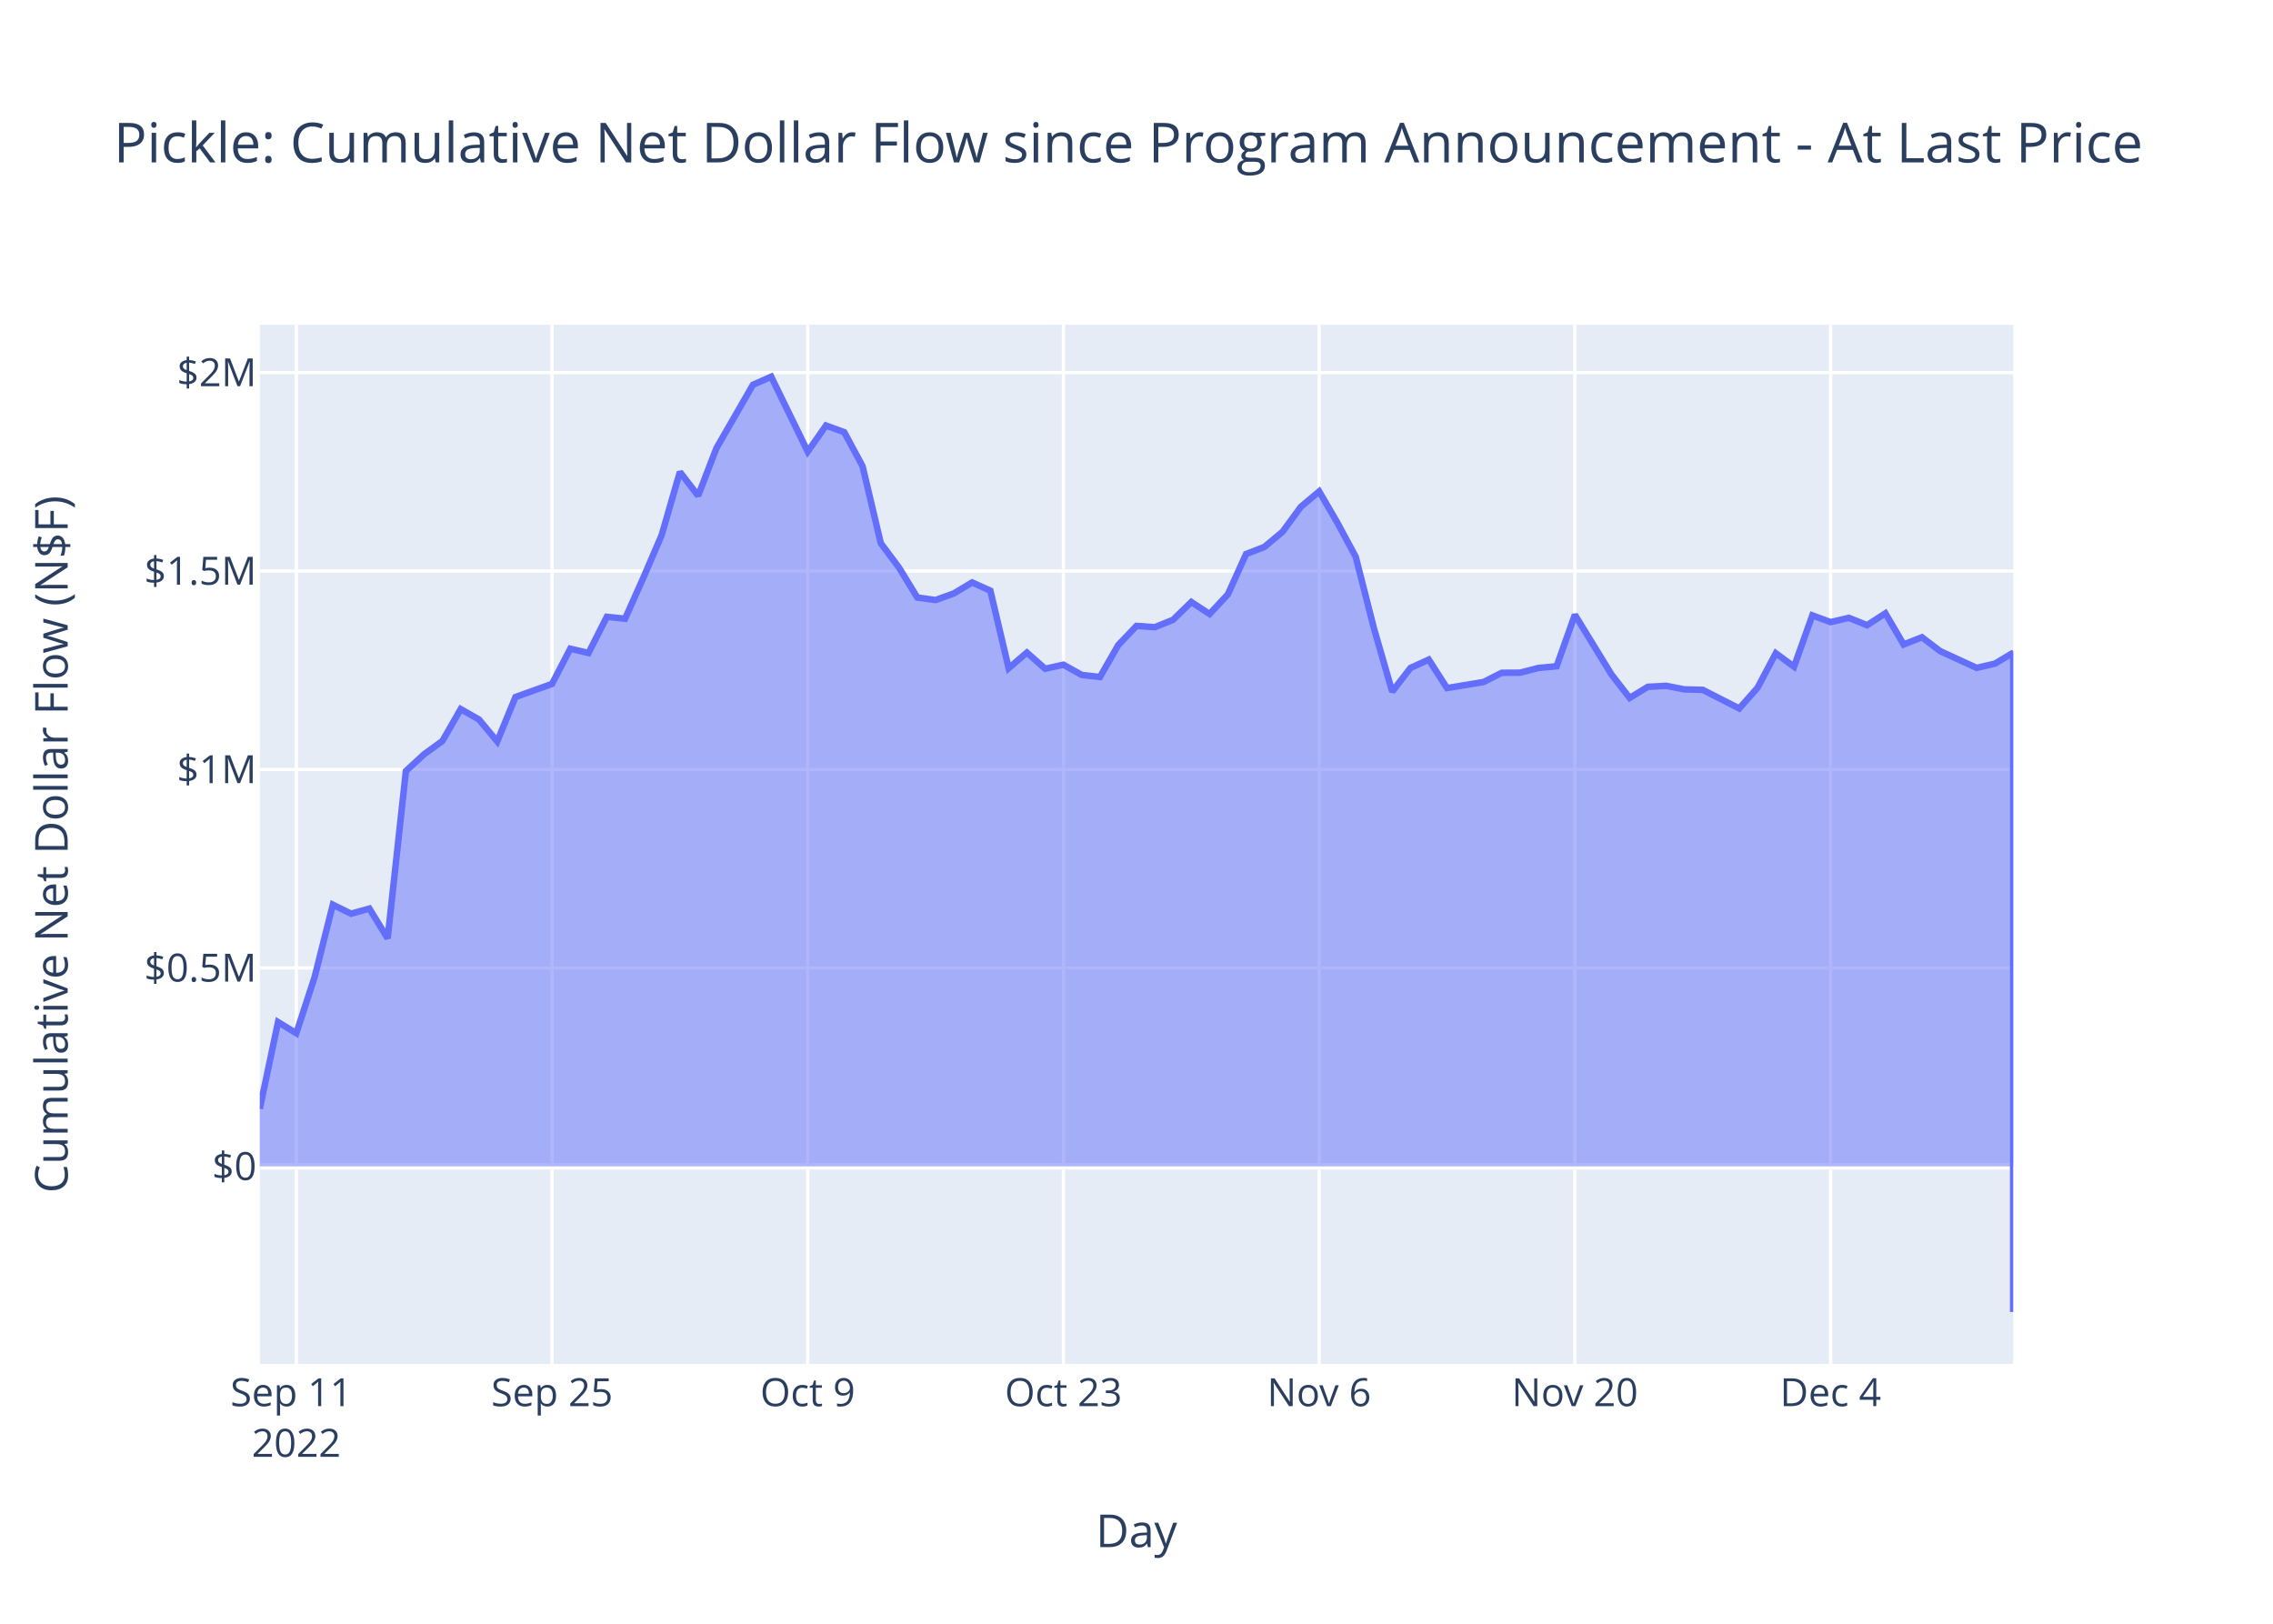
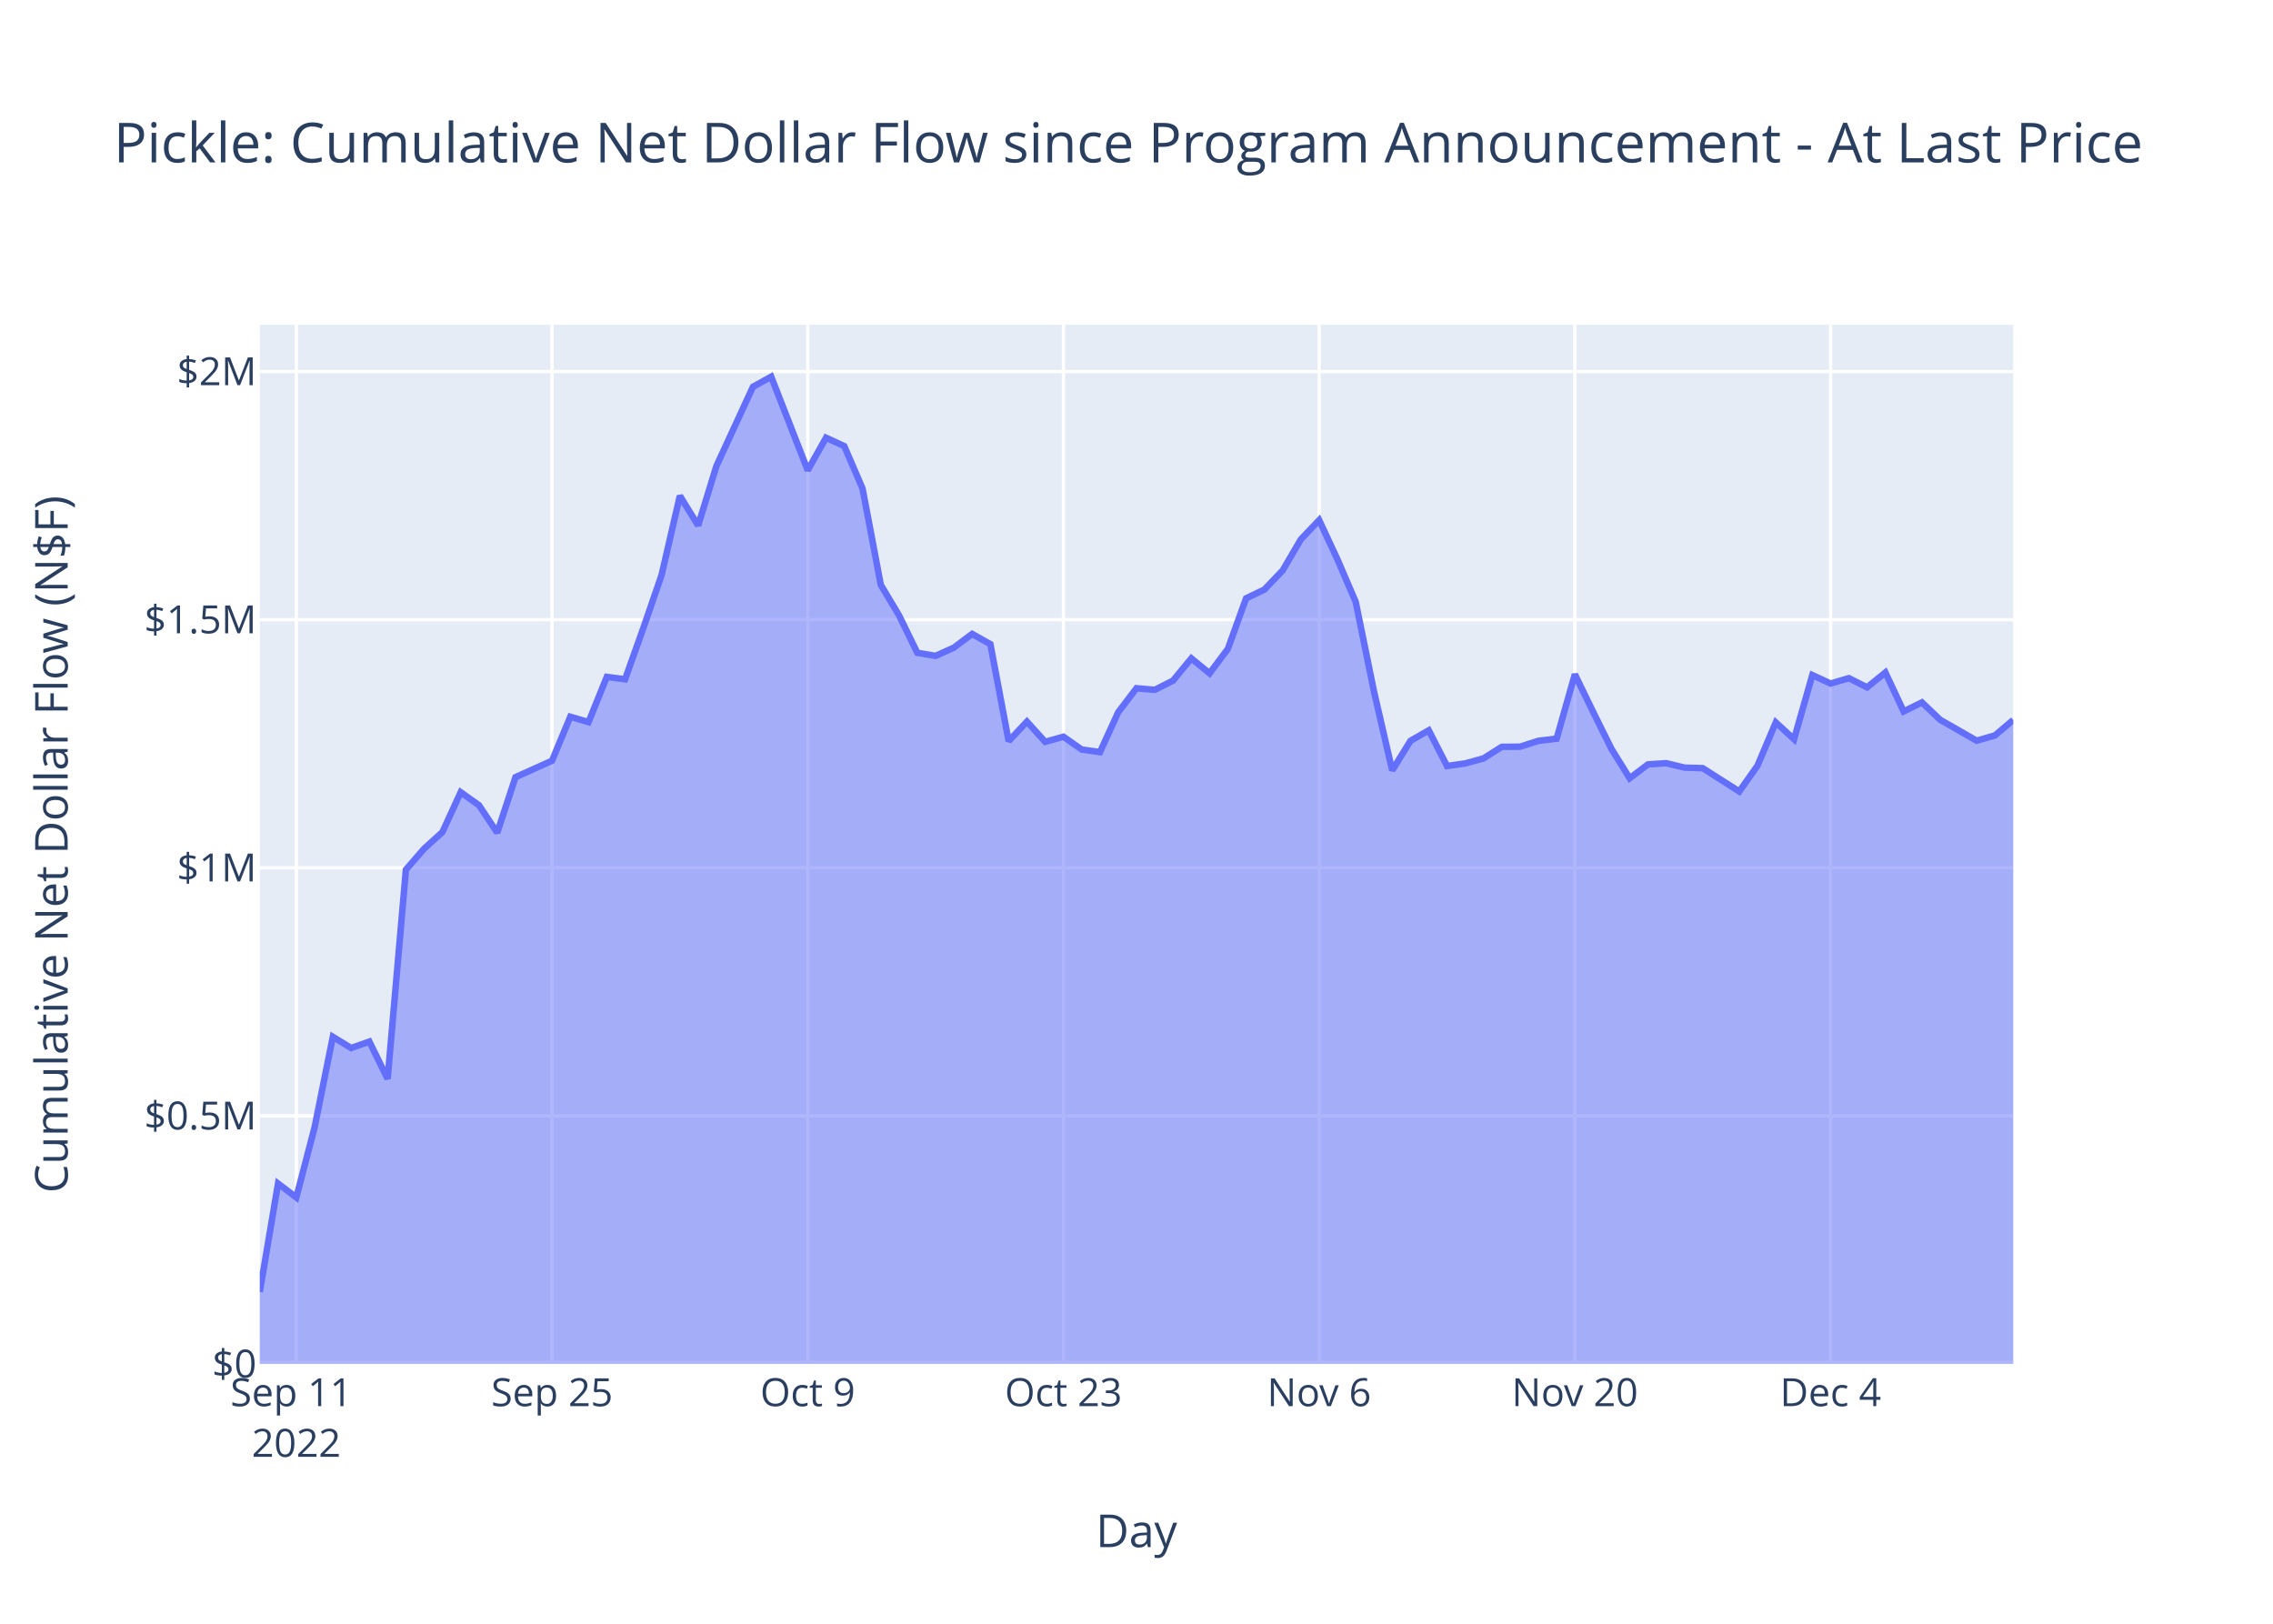
<svg xmlns="http://www.w3.org/2000/svg" class="main-svg" width="700" height="500" style="" viewBox="0 0 700 500">
  <rect x="0" y="0" width="700" height="500" style="fill: rgb(255, 255, 255); fill-opacity: 1;" />
-   <defs id="defs-88da51">
+   <defs id="defs-878461">
    <g class="clips">
-       <clipPath id="clip88da51xyplot" class="plotclip">
+       <clipPath id="clip878461xyplot" class="plotclip">
        <rect width="540" height="320" />
      </clipPath>
-       <clipPath class="axesclip" id="clip88da51x">
+       <clipPath class="axesclip" id="clip878461x">
        <rect x="80" y="0" width="540" height="500" />
      </clipPath>
-       <clipPath class="axesclip" id="clip88da51y">
+       <clipPath class="axesclip" id="clip878461y">
        <rect x="0" y="100" width="700" height="320" />
      </clipPath>
-       <clipPath class="axesclip" id="clip88da51xy">
+       <clipPath class="axesclip" id="clip878461xy">
        <rect x="80" y="100" width="540" height="320" />
      </clipPath>
    </g>
    <g class="gradients" />
    <g class="patterns" />
  </defs>
  <g class="bglayer">
    <rect class="bg" x="80" y="100" width="540" height="320" style="fill: rgb(229, 236, 246); fill-opacity: 1; stroke-width: 0;" />
  </g>
  <g class="layer-below">
    <g class="imagelayer" />
    <g class="shapelayer" />
  </g>
  <g class="cartesianlayer">
    <g class="subplot xy">
      <g class="layer-subplot">
        <g class="shapelayer" />
        <g class="imagelayer" />
      </g>
      <g class="minor-gridlayer">
        <g class="x" />
        <g class="y" />
      </g>
      <g class="gridlayer">
        <g class="x">
          <path class="xgrid crisp" transform="translate(91.25,0)" d="M0,100v320" style="stroke: rgb(255, 255, 255); stroke-opacity: 1; stroke-width: 1px;" />
          <path class="xgrid crisp" transform="translate(170,0)" d="M0,100v320" style="stroke: rgb(255, 255, 255); stroke-opacity: 1; stroke-width: 1px;" />
          <path class="xgrid crisp" transform="translate(248.75,0)" d="M0,100v320" style="stroke: rgb(255, 255, 255); stroke-opacity: 1; stroke-width: 1px;" />
          <path class="xgrid crisp" transform="translate(327.5,0)" d="M0,100v320" style="stroke: rgb(255, 255, 255); stroke-opacity: 1; stroke-width: 1px;" />
          <path class="xgrid crisp" transform="translate(406.25,0)" d="M0,100v320" style="stroke: rgb(255, 255, 255); stroke-opacity: 1; stroke-width: 1px;" />
          <path class="xgrid crisp" transform="translate(485,0)" d="M0,100v320" style="stroke: rgb(255, 255, 255); stroke-opacity: 1; stroke-width: 1px;" />
          <path class="xgrid crisp" transform="translate(563.75,0)" d="M0,100v320" style="stroke: rgb(255, 255, 255); stroke-opacity: 1; stroke-width: 1px;" />
        </g>
        <g class="y">
-           <path class="ygrid crisp" transform="translate(0,298.06)" d="M80,0h540" style="stroke: rgb(255, 255, 255); stroke-opacity: 1; stroke-width: 1px;" />
-           <path class="ygrid crisp" transform="translate(0,236.95)" d="M80,0h540" style="stroke: rgb(255, 255, 255); stroke-opacity: 1; stroke-width: 1px;" />
-           <path class="ygrid crisp" transform="translate(0,175.84)" d="M80,0h540" style="stroke: rgb(255, 255, 255); stroke-opacity: 1; stroke-width: 1px;" />
-           <path class="ygrid crisp" transform="translate(0,114.73)" d="M80,0h540" style="stroke: rgb(255, 255, 255); stroke-opacity: 1; stroke-width: 1px;" />
+           <path class="ygrid crisp" transform="translate(0,343.6)" d="M80,0h540" style="stroke: rgb(255, 255, 255); stroke-opacity: 1; stroke-width: 1px;" />
+           <path class="ygrid crisp" transform="translate(0,267.21)" d="M80,0h540" style="stroke: rgb(255, 255, 255); stroke-opacity: 1; stroke-width: 1px;" />
+           <path class="ygrid crisp" transform="translate(0,190.81)" d="M80,0h540" style="stroke: rgb(255, 255, 255); stroke-opacity: 1; stroke-width: 1px;" />
+           <path class="ygrid crisp" transform="translate(0,114.41)" d="M80,0h540" style="stroke: rgb(255, 255, 255); stroke-opacity: 1; stroke-width: 1px;" />
        </g>
      </g>
      <g class="zerolinelayer">
-         <path class="yzl zl crisp" transform="translate(0,359.17)" d="M80,0h540" style="stroke: rgb(255, 255, 255); stroke-opacity: 1; stroke-width: 2px;" />
+         <path class="yzl zl crisp" transform="translate(0,420)" d="M80,0h540" style="stroke: rgb(255, 255, 255); stroke-opacity: 1; stroke-width: 2px;" />
      </g>
      <path class="xlines-below" />
      <path class="ylines-below" />
      <g class="overlines-below" />
      <g class="xaxislayer-below" />
      <g class="yaxislayer-below" />
      <g class="overaxes-below" />
-       <g class="plot" transform="translate(80,100)" clip-path="url(#clip88da51xyplot)">
+       <g class="plot" transform="translate(80,100)" clip-path="url(#clip878461xyplot)">
        <g class="scatterlayer mlayer">
-           <g class="trace scatter trace2b455e" style="stroke-miterlimit: 2;">
+           <g class="trace scatter trace9db52e" style="stroke-miterlimit: 2;">
            <g class="fills">
              <g>
-                 <path class="js-fill" d="M540,259.17L0,259.17L0,241.42L5.63,214.73L11.25,218.16L16.88,200.91L22.5,178.59L28.13,181.35L33.75,179.78L39.38,188.95L45,137.43L50.63,132.24L56.25,128.17L61.88,118.35L67.5,121.55L73.13,128.31L78.75,114.64L90,110.6L95.63,99.76L101.25,101.07L106.88,89.94L112.5,90.52L118.13,77.9L123.75,64.82L129.38,45.34L135,52.64L140.63,38.01L151.88,18.49L157.5,16L168.75,39.06L174.38,31.03L180,33.09L185.63,43.55L191.25,67.27L196.88,74.81L202.5,84L208.13,84.77L213.75,82.73L219.38,79.36L225,81.88L230.63,105.76L236.25,100.95L241.88,105.93L247.5,104.68L253.13,107.83L258.75,108.47L264.38,98.63L270,92.74L275.63,93.13L281.25,90.86L286.88,85.38L292.5,89.06L298.13,83.04L303.75,70.6L309.38,68.42L315,63.73L320.63,56.05L326.25,51.33L331.88,60.99L337.5,71.44L343.13,93.51L348.75,112.97L354.38,105.68L360,103.11L365.63,111.88L376.88,110.01L382.5,107.17L388.13,107.14L393.75,105.69L399.38,105.16L405,89.31L416.25,107.65L421.88,114.91L427.5,111.49L433.13,111.19L438.75,112.28L444.38,112.42L455.63,118.15L461.25,111.8L466.88,101.15L472.5,105.3L478.13,89.49L483.75,91.57L489.38,90.25L495,92.51L500.63,88.86L506.25,98.45L511.88,96.23L517.5,100.5L528.75,105.66L534.38,104.35L540,100.98L540,304" style="fill: rgb(99, 110, 250); fill-opacity: 0.5; stroke-width: 0;" />
+                 <path class="js-fill" d="M540,320L0,320L0,297.81L5.63,264.45L11.25,268.73L16.88,247.16L22.5,219.27L28.13,222.71L33.75,220.74L39.38,232.21L45,167.8L50.63,161.32L56.25,156.23L61.88,143.95L67.5,147.95L73.13,156.41L78.75,139.32L90,134.26L95.63,120.71L101.25,122.35L106.88,108.43L112.5,109.17L118.13,93.39L123.75,77.04L129.38,52.68L135,61.81L140.63,43.51L151.88,19.11L157.5,16L168.75,44.83L174.38,34.79L180,37.37L185.63,50.44L191.25,80.09L196.88,89.52L202.5,101.01L208.13,101.97L213.75,99.43L219.38,95.21L225,98.36L230.63,128.21L236.25,122.21L241.88,128.43L247.5,126.87L253.13,130.8L258.75,131.6L264.38,119.3L270,111.93L275.63,112.42L281.25,109.58L286.88,102.74L292.5,107.34L298.13,99.82L303.75,84.25L309.38,81.54L315,75.67L320.63,66.07L326.25,60.16L331.88,72.25L337.5,85.31L343.13,112.9L348.75,137.22L354.38,128.12L360,124.9L365.63,135.87L371.25,135.08L376.88,133.52L382.5,129.97L388.13,129.93L393.75,128.13L399.38,127.46L405,107.65L410.63,119.23L416.25,130.57L421.88,139.65L427.5,135.38L433.13,135.01L438.75,136.37L444.38,136.54L455.63,143.71L461.25,135.76L466.88,122.45L472.5,127.63L478.13,107.88L483.75,110.48L489.38,108.83L495,111.65L500.63,107.08L506.25,119.08L511.88,116.29L517.5,121.64L528.75,128.08L534.38,126.45L540,121.7" style="fill: rgb(99, 110, 250); fill-opacity: 0.5; stroke-width: 0;" />
              </g>
            </g>
            <g class="errorbars" />
            <g class="lines">
-               <path class="js-line" d="M0,241.42L5.63,214.73L11.25,218.16L16.88,200.91L22.5,178.59L28.13,181.35L33.75,179.78L39.38,188.95L45,137.43L50.63,132.24L56.25,128.17L61.88,118.35L67.5,121.55L73.13,128.31L78.75,114.64L90,110.6L95.63,99.76L101.25,101.07L106.88,89.94L112.5,90.52L118.13,77.9L123.75,64.82L129.38,45.34L135,52.64L140.63,38.01L151.88,18.49L157.5,16L168.75,39.06L174.38,31.03L180,33.09L185.63,43.55L191.25,67.27L196.88,74.81L202.5,84L208.13,84.77L213.75,82.73L219.38,79.36L225,81.88L230.63,105.76L236.25,100.95L241.88,105.93L247.5,104.68L253.13,107.83L258.75,108.47L264.38,98.63L270,92.74L275.63,93.13L281.25,90.86L286.88,85.38L292.5,89.06L298.13,83.04L303.75,70.6L309.38,68.42L315,63.73L320.63,56.05L326.25,51.33L331.88,60.99L337.5,71.44L343.13,93.51L348.75,112.97L354.38,105.68L360,103.11L365.63,111.88L376.88,110.01L382.5,107.17L388.13,107.14L393.75,105.69L399.38,105.16L405,89.31L416.25,107.65L421.88,114.91L427.5,111.49L433.13,111.19L438.75,112.28L444.38,112.42L455.63,118.15L461.25,111.8L466.88,101.15L472.5,105.3L478.13,89.49L483.75,91.57L489.38,90.25L495,92.51L500.63,88.86L506.25,98.45L511.88,96.23L517.5,100.5L528.75,105.66L534.38,104.35L540,100.98L540,304" style="vector-effect: non-scaling-stroke; fill: none; stroke: rgb(99, 110, 250); stroke-opacity: 1; stroke-width: 2px; opacity: 1;" />
+               <path class="js-line" d="M0,297.81L5.63,264.45L11.25,268.73L16.88,247.16L22.5,219.27L28.13,222.71L33.75,220.74L39.38,232.21L45,167.8L50.63,161.32L56.25,156.23L61.88,143.95L67.5,147.95L73.13,156.41L78.75,139.32L90,134.26L95.63,120.71L101.25,122.35L106.88,108.43L112.5,109.17L118.13,93.39L123.75,77.04L129.38,52.68L135,61.81L140.63,43.51L151.88,19.11L157.5,16L168.75,44.83L174.38,34.79L180,37.37L185.63,50.44L191.25,80.09L196.88,89.52L202.5,101.01L208.13,101.97L213.75,99.43L219.38,95.21L225,98.36L230.63,128.21L236.25,122.21L241.88,128.43L247.5,126.87L253.13,130.8L258.75,131.6L264.38,119.3L270,111.93L275.63,112.42L281.25,109.58L286.88,102.74L292.5,107.34L298.13,99.82L303.75,84.25L309.38,81.54L315,75.67L320.63,66.07L326.25,60.16L331.88,72.25L337.5,85.31L343.13,112.9L348.75,137.22L354.38,128.12L360,124.9L365.63,135.87L371.25,135.08L376.88,133.52L382.5,129.97L388.13,129.93L393.75,128.13L399.38,127.46L405,107.65L410.63,119.23L416.25,130.57L421.88,139.65L427.5,135.38L433.13,135.01L438.75,136.37L444.38,136.54L455.63,143.71L461.25,135.76L466.88,122.45L472.5,127.63L478.13,107.88L483.75,110.48L489.38,108.83L495,111.65L500.63,107.08L506.25,119.08L511.88,116.29L517.5,121.64L528.75,128.08L534.38,126.45L540,121.7" style="vector-effect: non-scaling-stroke; fill: none; stroke: rgb(99, 110, 250); stroke-opacity: 1; stroke-width: 2px; opacity: 1;" />
            </g>
            <g class="points" />
            <g class="text" />
          </g>
        </g>
      </g>
      <g class="overplot" />
      <path class="xlines-above crisp" d="M0,0" style="fill: none;" />
      <path class="ylines-above crisp" d="M0,0" style="fill: none;" />
      <g class="overlines-above" />
      <g class="xaxislayer-above">
        <g class="xtick">
          <text text-anchor="middle" x="0" y="433" transform="translate(91.25,0)" style="font-family: 'Open Sans', verdana, arial, sans-serif; font-size: 12px; fill: rgb(42, 63, 95); fill-opacity: 1; white-space: pre; opacity: 1;">
            <tspan class="line" dy="0em" x="0" y="433">Sep 11</tspan>
            <tspan class="line" dy="1.3em" x="0" y="433">2022</tspan>
          </text>
        </g>
        <g class="xtick">
          <text text-anchor="middle" x="0" y="433" style="font-family: 'Open Sans', verdana, arial, sans-serif; font-size: 12px; fill: rgb(42, 63, 95); fill-opacity: 1; white-space: pre; opacity: 1;" transform="translate(170,0)">Sep 25</text>
        </g>
        <g class="xtick">
          <text text-anchor="middle" x="0" y="433" style="font-family: 'Open Sans', verdana, arial, sans-serif; font-size: 12px; fill: rgb(42, 63, 95); fill-opacity: 1; white-space: pre; opacity: 1;" transform="translate(248.75,0)">Oct 9</text>
        </g>
        <g class="xtick">
          <text text-anchor="middle" x="0" y="433" style="font-family: 'Open Sans', verdana, arial, sans-serif; font-size: 12px; fill: rgb(42, 63, 95); fill-opacity: 1; white-space: pre; opacity: 1;" transform="translate(327.5,0)">Oct 23</text>
        </g>
        <g class="xtick">
          <text text-anchor="middle" x="0" y="433" style="font-family: 'Open Sans', verdana, arial, sans-serif; font-size: 12px; fill: rgb(42, 63, 95); fill-opacity: 1; white-space: pre; opacity: 1;" transform="translate(406.25,0)">Nov 6</text>
        </g>
        <g class="xtick">
          <text text-anchor="middle" x="0" y="433" style="font-family: 'Open Sans', verdana, arial, sans-serif; font-size: 12px; fill: rgb(42, 63, 95); fill-opacity: 1; white-space: pre; opacity: 1;" transform="translate(485,0)">Nov 20</text>
        </g>
        <g class="xtick">
          <text text-anchor="middle" x="0" y="433" style="font-family: 'Open Sans', verdana, arial, sans-serif; font-size: 12px; fill: rgb(42, 63, 95); fill-opacity: 1; white-space: pre; opacity: 1;" transform="translate(563.75,0)">Dec 4</text>
        </g>
      </g>
      <g class="yaxislayer-above">
        <g class="ytick">
-           <text text-anchor="end" x="79" y="4.2" transform="translate(0,359.17)" style="font-family: 'Open Sans', verdana, arial, sans-serif; font-size: 12px; fill: rgb(42, 63, 95); fill-opacity: 1; white-space: pre; opacity: 1;">$0</text>
+           <text text-anchor="end" x="79" y="4.2" transform="translate(0,420)" style="font-family: 'Open Sans', verdana, arial, sans-serif; font-size: 12px; fill: rgb(42, 63, 95); fill-opacity: 1; white-space: pre; opacity: 1;">$0</text>
        </g>
        <g class="ytick">
-           <text text-anchor="end" x="79" y="4.2" style="font-family: 'Open Sans', verdana, arial, sans-serif; font-size: 12px; fill: rgb(42, 63, 95); fill-opacity: 1; white-space: pre; opacity: 1;" transform="translate(0,298.06)">$0.5M</text>
+           <text text-anchor="end" x="79" y="4.2" style="font-family: 'Open Sans', verdana, arial, sans-serif; font-size: 12px; fill: rgb(42, 63, 95); fill-opacity: 1; white-space: pre; opacity: 1;" transform="translate(0,343.6)">$0.5M</text>
        </g>
        <g class="ytick">
-           <text text-anchor="end" x="79" y="4.2" style="font-family: 'Open Sans', verdana, arial, sans-serif; font-size: 12px; fill: rgb(42, 63, 95); fill-opacity: 1; white-space: pre; opacity: 1;" transform="translate(0,236.95)">$1M</text>
+           <text text-anchor="end" x="79" y="4.2" style="font-family: 'Open Sans', verdana, arial, sans-serif; font-size: 12px; fill: rgb(42, 63, 95); fill-opacity: 1; white-space: pre; opacity: 1;" transform="translate(0,267.21)">$1M</text>
        </g>
        <g class="ytick">
-           <text text-anchor="end" x="79" y="4.2" style="font-family: 'Open Sans', verdana, arial, sans-serif; font-size: 12px; fill: rgb(42, 63, 95); fill-opacity: 1; white-space: pre; opacity: 1;" transform="translate(0,175.84)">$1.5M</text>
+           <text text-anchor="end" x="79" y="4.2" style="font-family: 'Open Sans', verdana, arial, sans-serif; font-size: 12px; fill: rgb(42, 63, 95); fill-opacity: 1; white-space: pre; opacity: 1;" transform="translate(0,190.81)">$1.5M</text>
        </g>
        <g class="ytick">
-           <text text-anchor="end" x="79" y="4.2" style="font-family: 'Open Sans', verdana, arial, sans-serif; font-size: 12px; fill: rgb(42, 63, 95); fill-opacity: 1; white-space: pre; opacity: 1;" transform="translate(0,114.73)">$2M</text>
+           <text text-anchor="end" x="79" y="4.2" style="font-family: 'Open Sans', verdana, arial, sans-serif; font-size: 12px; fill: rgb(42, 63, 95); fill-opacity: 1; white-space: pre; opacity: 1;" transform="translate(0,114.41)">$2M</text>
        </g>
      </g>
      <g class="overaxes-above" />
    </g>
  </g>
  <g class="polarlayer" />
  <g class="smithlayer" />
  <g class="ternarylayer" />
  <g class="geolayer" />
  <g class="funnelarealayer" />
  <g class="pielayer" />
  <g class="iciclelayer" />
  <g class="treemaplayer" />
  <g class="sunburstlayer" />
  <g class="glimages" />
-   <defs id="topdefs-88da51">
+   <defs id="topdefs-878461">
    <g class="clips" />
  </defs>
  <g class="layer-above">
    <g class="imagelayer" />
    <g class="shapelayer" />
  </g>
  <g class="infolayer">
    <g class="g-gtitle">
      <text class="gtitle" x="35" y="50" text-anchor="start" dy="0em" style="font-family: 'Open Sans', verdana, arial, sans-serif; font-size: 17px; fill: rgb(42, 63, 95); opacity: 1; font-weight: normal; white-space: pre;">Pickle: Cumulative Net Dollar Flow since Program Announcement - At Last Price</text>
    </g>
    <g class="g-xtitle">
      <text class="xtitle" x="350" y="476.409" text-anchor="middle" style="font-family: 'Open Sans', verdana, arial, sans-serif; font-size: 14px; fill: rgb(42, 63, 95); opacity: 1; font-weight: normal; white-space: pre;">Day</text>
    </g>
    <g class="g-ytitle">
      <text class="ytitle" transform="rotate(-90,20.84063,260)" x="20.841" y="260" text-anchor="middle" style="font-family: 'Open Sans', verdana, arial, sans-serif; font-size: 14px; fill: rgb(42, 63, 95); opacity: 1; font-weight: normal; white-space: pre;">Cumulative Net Dollar Flow (N$F)</text>
    </g>
  </g>
</svg>
